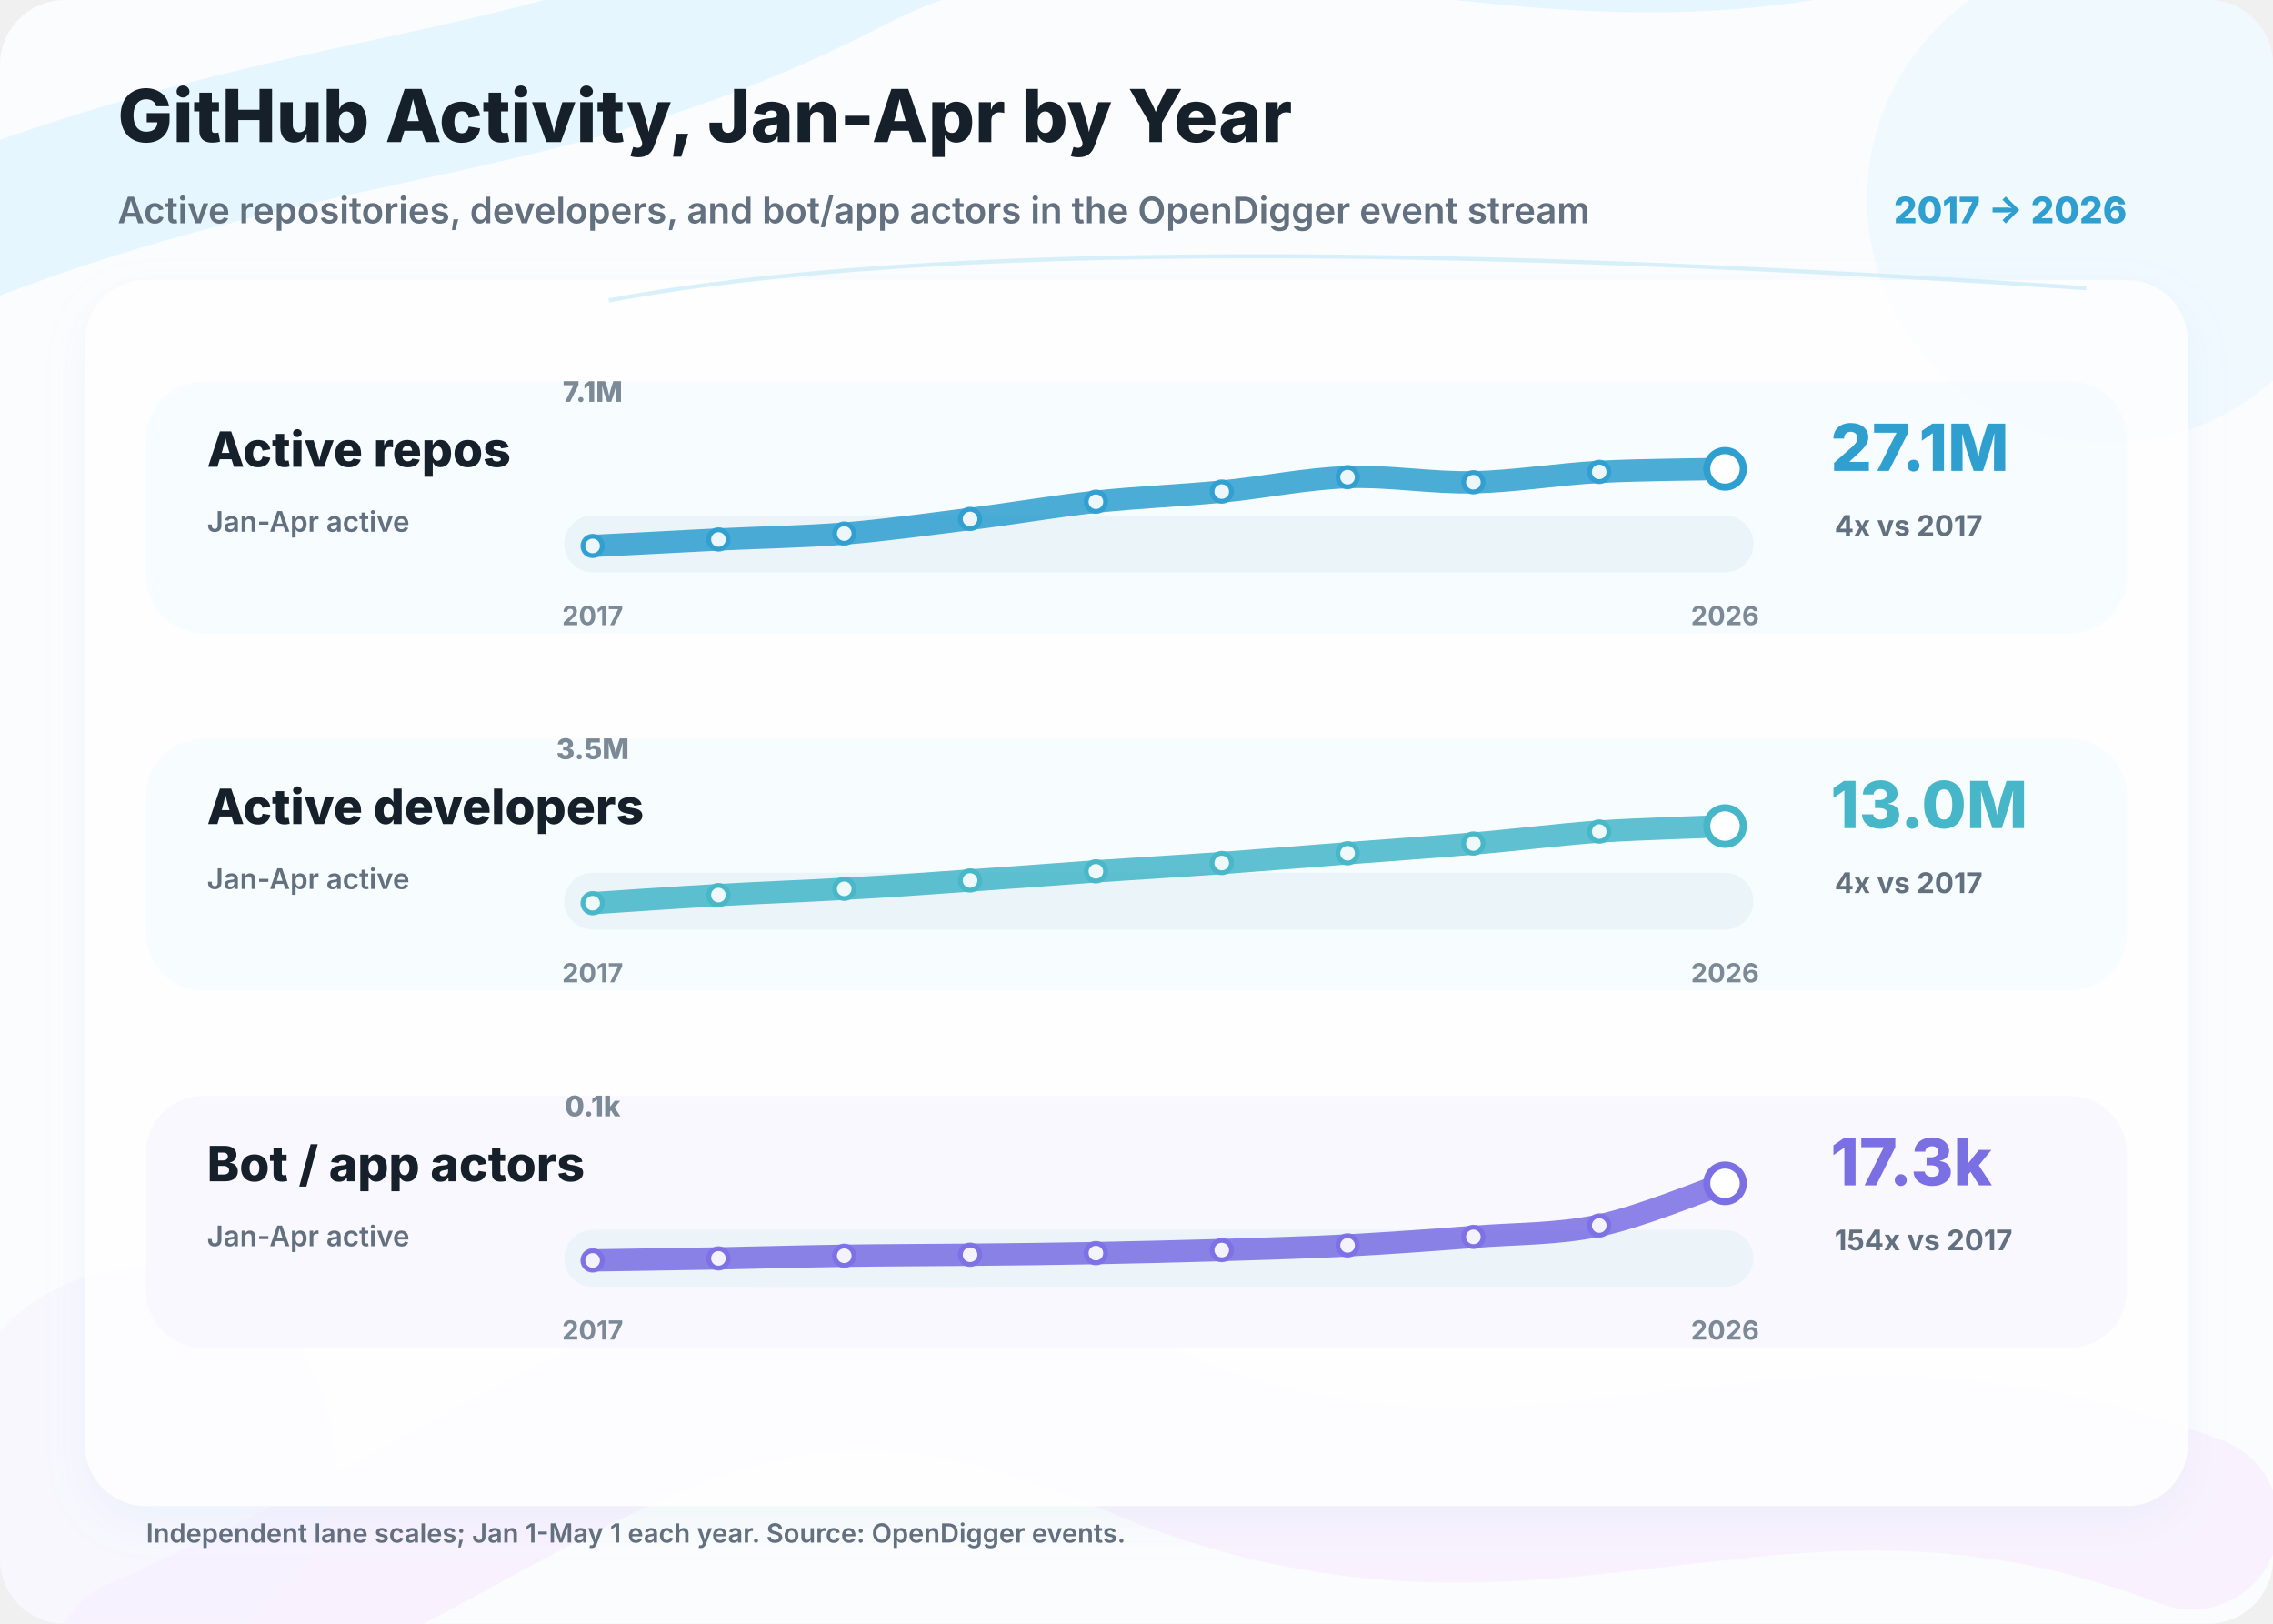
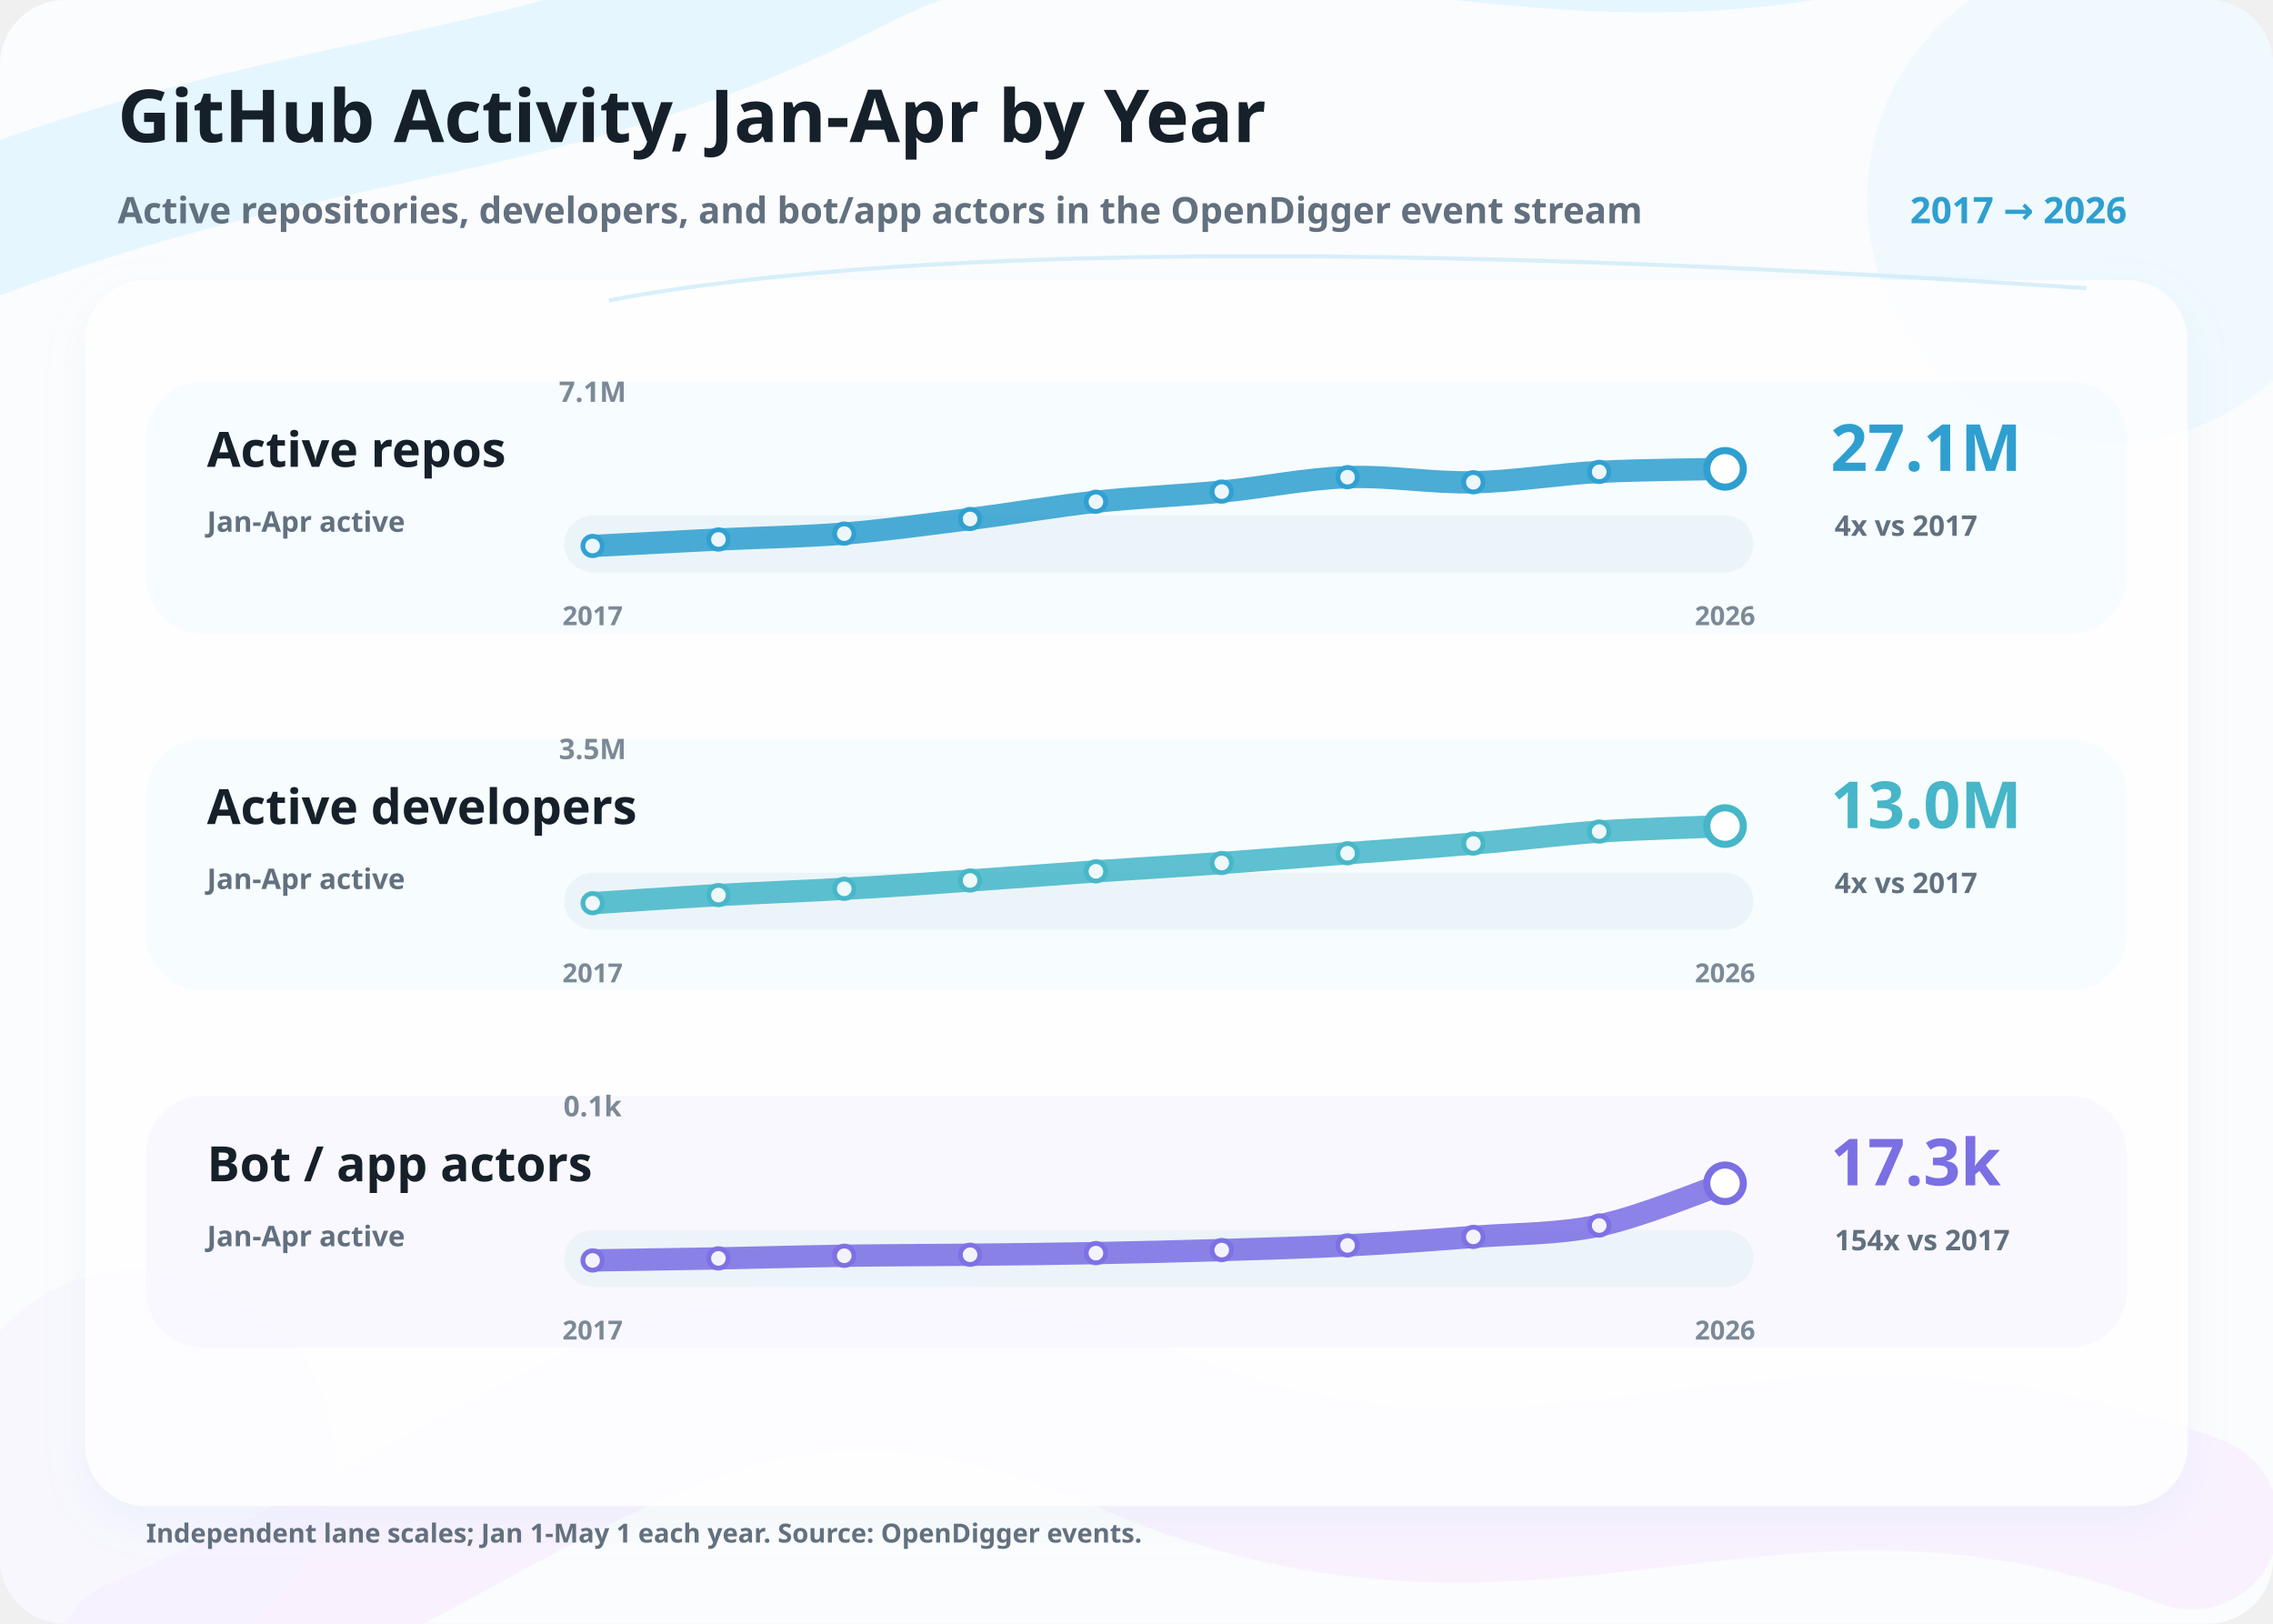
<svg xmlns="http://www.w3.org/2000/svg" width="1120" height="800" viewBox="0 0 1120 800" role="img">
  <defs>
    <filter id="softShadow" x="-12%" y="-30%" width="124%" height="160%">
      <feDropShadow dx="0" dy="8" stdDeviation="10" flood-color="#7ABDDD" flood-opacity="0.12" />
    </filter>
    <clipPath id="roundCanvas">
      <rect width="1120" height="800" rx="32" />
    </clipPath>
  </defs>
  <rect width="1120" height="800" rx="32" fill="#FBFCFD" />
  <g clip-path="url(#roundCanvas)">
    <path d="M -80 140 C 140 40, 250 68, 420 -20 S 770 30, 990 -65" fill="none" stroke="#DDF4FF" stroke-width="72" stroke-linecap="round" opacity="0.72" />
    <path d="M 1080 750 C 870 670, 760 790, 560 704 S 300 720, 70 820" fill="none" stroke="#F3D8FF" stroke-width="86" stroke-linecap="round" opacity="0.28" />
    <circle cx="1040" cy="98" r="120" fill="#DDF4FF" opacity="0.36" />
    <circle cx="70" cy="720" r="95" fill="#F6F1FF" opacity="0.50" />
  </g>
-   <text x="58" y="70" font-family="Inter, Aptos, Arial, sans-serif" font-size="36" font-weight="820" fill="#16202A" text-anchor="start" opacity="1">GitHub Activity, Jan-Apr by Year</text>
-   <text x="58" y="110" font-family="Inter, Aptos, Arial, sans-serif" font-size="18" font-weight="560" fill="#62707F" text-anchor="start" opacity="1">Active repositories, developers, and bot/app actors in the OpenDigger event stream</text>
-   <text x="1048" y="110" font-family="Inter, Aptos, Arial, sans-serif" font-size="18" font-weight="760" fill="#2F9FD0" text-anchor="end" opacity="1">2017 → 2026</text>
+   <text x="58" y="70" font-family="Alibaba PuHuiTi, sans-serif" font-size="36" font-weight="820" fill="#16202A" text-anchor="start" opacity="1">GitHub Activity, Jan-Apr by Year</text>
+   <text x="58" y="110" font-family="Alibaba PuHuiTi, sans-serif" font-size="18" font-weight="560" fill="#62707F" text-anchor="start" opacity="1">Active repositories, developers, and bot/app actors in the OpenDigger event stream</text>
+   <text x="1048" y="110" font-family="Alibaba PuHuiTi, sans-serif" font-size="18" font-weight="760" fill="#2F9FD0" text-anchor="end" opacity="1">2017 → 2026</text>
  <rect x="42" y="138" width="1036" height="604" rx="30" fill="white" opacity="0.74" filter="url(#softShadow)" />
  <path d="M 300 148 C 460 118, 730 122, 1028 142" fill="none" stroke="#C7EAF8" stroke-width="2" opacity="0.7" />
  <rect x="72" y="188" width="976" height="124" rx="28" fill="#F2FBFF" opacity="0.68" />
-   <text x="102" y="230" font-family="Inter, Aptos, Arial, sans-serif" font-size="24" font-weight="800" fill="#16202A" text-anchor="start" opacity="1">Active repos</text>
-   <text x="102" y="262" font-family="Inter, Aptos, Arial, sans-serif" font-size="14" font-weight="640" fill="#62707F" text-anchor="start" opacity="1">Jan-Apr active</text>
+   <text x="102" y="230" font-family="Alibaba PuHuiTi, sans-serif" font-size="24" font-weight="800" fill="#16202A" text-anchor="start" opacity="1">Active repos</text>
+   <text x="102" y="262" font-family="Alibaba PuHuiTi, sans-serif" font-size="14" font-weight="640" fill="#62707F" text-anchor="start" opacity="1">Jan-Apr active</text>
  <path d="M 292.0 268.0 C 302.3 268.0, 333.3 268.0, 354.0 268.0 C 374.7 268.0, 395.3 268.0, 416.0 268.0 C 436.7 268.0, 457.3 268.0, 478.0 268.0 C 498.7 268.0, 519.3 268.0, 540.0 268.0 C 560.7 268.0, 581.3 268.0, 602.0 268.0 C 622.7 268.0, 643.3 268.0, 664.0 268.0 C 684.7 268.0, 705.3 268.0, 726.0 268.0 C 746.7 268.0, 767.3 268.0, 788.0 268.0 C 808.7 268.0, 839.7 268.0, 850.0 268.0" fill="none" stroke="#EAF4F8" stroke-width="28" stroke-linecap="round" opacity="0.9" />
  <path d="M 292.0 269.0 C 302.3 268.5, 333.3 266.9, 354.0 265.8 C 374.7 264.8, 395.3 264.5, 416.0 262.9 C 436.7 261.2, 457.3 258.3, 478.0 255.7 C 498.7 253.1, 519.3 249.5, 540.0 247.2 C 560.7 245.0, 581.3 244.2, 602.0 242.2 C 622.7 240.2, 643.3 235.8, 664.0 235.1 C 684.7 234.3, 705.3 238.1, 726.0 237.6 C 746.7 237.2, 767.3 233.6, 788.0 232.5 C 808.7 231.4, 839.7 231.3, 850.0 231.0" fill="none" stroke="#2F9FD0" stroke-width="11" stroke-linecap="round" stroke-linejoin="round" opacity="0.86" />
  <circle cx="292.0" cy="269.0" r="4.8" fill="white" stroke="#2F9FD0" stroke-width="2.4" opacity="0.9" />
  <circle cx="354.0" cy="265.8" r="4.8" fill="white" stroke="#2F9FD0" stroke-width="2.4" opacity="0.9" />
  <circle cx="416.0" cy="262.9" r="4.8" fill="white" stroke="#2F9FD0" stroke-width="2.4" opacity="0.9" />
  <circle cx="478.0" cy="255.7" r="4.8" fill="white" stroke="#2F9FD0" stroke-width="2.4" opacity="0.9" />
  <circle cx="540.0" cy="247.2" r="4.8" fill="white" stroke="#2F9FD0" stroke-width="2.4" opacity="0.9" />
  <circle cx="602.0" cy="242.2" r="4.8" fill="white" stroke="#2F9FD0" stroke-width="2.4" opacity="0.9" />
  <circle cx="664.0" cy="235.1" r="4.8" fill="white" stroke="#2F9FD0" stroke-width="2.4" opacity="0.9" />
  <circle cx="726.0" cy="237.6" r="4.8" fill="white" stroke="#2F9FD0" stroke-width="2.4" opacity="0.9" />
  <circle cx="788.0" cy="232.5" r="4.8" fill="white" stroke="#2F9FD0" stroke-width="2.4" opacity="0.9" />
  <circle cx="850.0" cy="231.0" r="4.8" fill="white" stroke="#2F9FD0" stroke-width="2.4" opacity="0.9" />
  <circle cx="850.0" cy="231.0" r="9" fill="white" stroke="#2F9FD0" stroke-width="3.5" />
-   <text x="292" y="308" font-family="Inter, Aptos, Arial, sans-serif" font-size="13" font-weight="700" fill="#7C8997" text-anchor="middle" opacity="1">2017</text>
-   <text x="850" y="308" font-family="Inter, Aptos, Arial, sans-serif" font-size="13" font-weight="700" fill="#7C8997" text-anchor="middle" opacity="1">2026</text>
-   <text x="292" y="198" font-family="Inter, Aptos, Arial, sans-serif" font-size="14" font-weight="760" fill="#7C8997" text-anchor="middle" opacity="1">7.1M</text>
-   <text x="902" y="232" font-family="Inter, Aptos, Arial, sans-serif" font-size="32" font-weight="820" fill="#2F9FD0" text-anchor="start" opacity="1">27.1M</text>
-   <text x="904" y="264" font-family="Inter, Aptos, Arial, sans-serif" font-size="14" font-weight="700" fill="#62707F" text-anchor="start" opacity="1">4x vs 2017</text>
+   <text x="292" y="308" font-family="Alibaba PuHuiTi, sans-serif" font-size="13" font-weight="700" fill="#7C8997" text-anchor="middle" opacity="1">2017</text>
+   <text x="850" y="308" font-family="Alibaba PuHuiTi, sans-serif" font-size="13" font-weight="700" fill="#7C8997" text-anchor="middle" opacity="1">2026</text>
+   <text x="292" y="198" font-family="Alibaba PuHuiTi, sans-serif" font-size="14" font-weight="760" fill="#7C8997" text-anchor="middle" opacity="1">7.1M</text>
+   <text x="902" y="232" font-family="Alibaba PuHuiTi, sans-serif" font-size="32" font-weight="820" fill="#2F9FD0" text-anchor="start" opacity="1">27.1M</text>
+   <text x="904" y="264" font-family="Alibaba PuHuiTi, sans-serif" font-size="14" font-weight="700" fill="#62707F" text-anchor="start" opacity="1">4x vs 2017</text>
  <rect x="72" y="364" width="976" height="124" rx="28" fill="#F4FCFE" opacity="0.68" />
-   <text x="102" y="406" font-family="Inter, Aptos, Arial, sans-serif" font-size="24" font-weight="800" fill="#16202A" text-anchor="start" opacity="1">Active developers</text>
-   <text x="102" y="438" font-family="Inter, Aptos, Arial, sans-serif" font-size="14" font-weight="640" fill="#62707F" text-anchor="start" opacity="1">Jan-Apr active</text>
+   <text x="102" y="406" font-family="Alibaba PuHuiTi, sans-serif" font-size="24" font-weight="800" fill="#16202A" text-anchor="start" opacity="1">Active developers</text>
+   <text x="102" y="438" font-family="Alibaba PuHuiTi, sans-serif" font-size="14" font-weight="640" fill="#62707F" text-anchor="start" opacity="1">Jan-Apr active</text>
  <path d="M 292.0 444.0 C 302.3 444.0, 333.3 444.0, 354.0 444.0 C 374.7 444.0, 395.3 444.0, 416.0 444.0 C 436.7 444.0, 457.3 444.0, 478.0 444.0 C 498.7 444.0, 519.3 444.0, 540.0 444.0 C 560.7 444.0, 581.3 444.0, 602.0 444.0 C 622.7 444.0, 643.3 444.0, 664.0 444.0 C 684.7 444.0, 705.3 444.0, 726.0 444.0 C 746.7 444.0, 767.3 444.0, 788.0 444.0 C 808.7 444.0, 839.7 444.0, 850.0 444.0" fill="none" stroke="#EAF4F8" stroke-width="28" stroke-linecap="round" opacity="0.9" />
  <path d="M 292.0 445.0 C 302.3 444.3, 333.3 442.2, 354.0 441.0 C 374.7 439.8, 395.3 439.1, 416.0 437.9 C 436.7 436.8, 457.3 435.3, 478.0 433.8 C 498.7 432.4, 519.3 430.8, 540.0 429.3 C 560.7 427.9, 581.3 426.7, 602.0 425.2 C 622.7 423.7, 643.3 422.0, 664.0 420.4 C 684.7 418.8, 705.3 417.4, 726.0 415.6 C 746.7 413.9, 767.3 411.2, 788.0 409.7 C 808.7 408.3, 839.7 407.5, 850.0 407.0" fill="none" stroke="#46B6C8" stroke-width="11" stroke-linecap="round" stroke-linejoin="round" opacity="0.86" />
  <circle cx="292.0" cy="445.0" r="4.8" fill="white" stroke="#46B6C8" stroke-width="2.4" opacity="0.9" />
  <circle cx="354.0" cy="441.0" r="4.8" fill="white" stroke="#46B6C8" stroke-width="2.4" opacity="0.9" />
  <circle cx="416.0" cy="437.9" r="4.8" fill="white" stroke="#46B6C8" stroke-width="2.4" opacity="0.9" />
  <circle cx="478.0" cy="433.8" r="4.8" fill="white" stroke="#46B6C8" stroke-width="2.4" opacity="0.9" />
  <circle cx="540.0" cy="429.3" r="4.8" fill="white" stroke="#46B6C8" stroke-width="2.4" opacity="0.9" />
  <circle cx="602.0" cy="425.2" r="4.8" fill="white" stroke="#46B6C8" stroke-width="2.4" opacity="0.9" />
  <circle cx="664.0" cy="420.4" r="4.8" fill="white" stroke="#46B6C8" stroke-width="2.4" opacity="0.9" />
  <circle cx="726.0" cy="415.6" r="4.8" fill="white" stroke="#46B6C8" stroke-width="2.4" opacity="0.9" />
  <circle cx="788.0" cy="409.7" r="4.8" fill="white" stroke="#46B6C8" stroke-width="2.4" opacity="0.9" />
  <circle cx="850.0" cy="407.0" r="4.8" fill="white" stroke="#46B6C8" stroke-width="2.4" opacity="0.9" />
  <circle cx="850.0" cy="407.0" r="9" fill="white" stroke="#46B6C8" stroke-width="3.5" />
-   <text x="292" y="484" font-family="Inter, Aptos, Arial, sans-serif" font-size="13" font-weight="700" fill="#7C8997" text-anchor="middle" opacity="1">2017</text>
-   <text x="850" y="484" font-family="Inter, Aptos, Arial, sans-serif" font-size="13" font-weight="700" fill="#7C8997" text-anchor="middle" opacity="1">2026</text>
-   <text x="292" y="374" font-family="Inter, Aptos, Arial, sans-serif" font-size="14" font-weight="760" fill="#7C8997" text-anchor="middle" opacity="1">3.5M</text>
-   <text x="902" y="408" font-family="Inter, Aptos, Arial, sans-serif" font-size="32" font-weight="820" fill="#46B6C8" text-anchor="start" opacity="1">13.0M</text>
-   <text x="904" y="440" font-family="Inter, Aptos, Arial, sans-serif" font-size="14" font-weight="700" fill="#62707F" text-anchor="start" opacity="1">4x vs 2017</text>
+   <text x="292" y="484" font-family="Alibaba PuHuiTi, sans-serif" font-size="13" font-weight="700" fill="#7C8997" text-anchor="middle" opacity="1">2017</text>
+   <text x="850" y="484" font-family="Alibaba PuHuiTi, sans-serif" font-size="13" font-weight="700" fill="#7C8997" text-anchor="middle" opacity="1">2026</text>
+   <text x="292" y="374" font-family="Alibaba PuHuiTi, sans-serif" font-size="14" font-weight="760" fill="#7C8997" text-anchor="middle" opacity="1">3.5M</text>
+   <text x="902" y="408" font-family="Alibaba PuHuiTi, sans-serif" font-size="32" font-weight="820" fill="#46B6C8" text-anchor="start" opacity="1">13.0M</text>
+   <text x="904" y="440" font-family="Alibaba PuHuiTi, sans-serif" font-size="14" font-weight="700" fill="#62707F" text-anchor="start" opacity="1">4x vs 2017</text>
  <rect x="72" y="540" width="976" height="124" rx="28" fill="#F7F5FF" opacity="0.68" />
-   <text x="102" y="582" font-family="Inter, Aptos, Arial, sans-serif" font-size="24" font-weight="800" fill="#16202A" text-anchor="start" opacity="1">Bot / app actors</text>
-   <text x="102" y="614" font-family="Inter, Aptos, Arial, sans-serif" font-size="14" font-weight="640" fill="#62707F" text-anchor="start" opacity="1">Jan-Apr active</text>
+   <text x="102" y="582" font-family="Alibaba PuHuiTi, sans-serif" font-size="24" font-weight="800" fill="#16202A" text-anchor="start" opacity="1">Bot / app actors</text>
+   <text x="102" y="614" font-family="Alibaba PuHuiTi, sans-serif" font-size="14" font-weight="640" fill="#62707F" text-anchor="start" opacity="1">Jan-Apr active</text>
  <path d="M 292.0 620.0 C 302.3 620.0, 333.3 620.0, 354.0 620.0 C 374.7 620.0, 395.3 620.0, 416.0 620.0 C 436.7 620.0, 457.3 620.0, 478.0 620.0 C 498.7 620.0, 519.3 620.0, 540.0 620.0 C 560.7 620.0, 581.3 620.0, 602.0 620.0 C 622.7 620.0, 643.3 620.0, 664.0 620.0 C 684.7 620.0, 705.3 620.0, 726.0 620.0 C 746.7 620.0, 767.3 620.0, 788.0 620.0 C 808.7 620.0, 839.7 620.0, 850.0 620.0" fill="none" stroke="#EAF4F8" stroke-width="28" stroke-linecap="round" opacity="0.9" />
  <path d="M 292.0 621.0 C 302.3 620.8, 333.3 620.4, 354.0 620.0 C 374.7 619.6, 395.3 619.0, 416.0 618.7 C 436.7 618.4, 457.3 618.4, 478.0 618.2 C 498.7 618.0, 519.3 617.8, 540.0 617.4 C 560.7 617.0, 581.3 616.5, 602.0 615.9 C 622.7 615.2, 643.3 614.7, 664.0 613.6 C 684.7 612.5, 705.3 611.0, 726.0 609.4 C 746.7 607.7, 767.3 608.2, 788.0 603.8 C 808.7 599.4, 839.7 586.5, 850.0 583.0" fill="none" stroke="#7B6FE4" stroke-width="11" stroke-linecap="round" stroke-linejoin="round" opacity="0.86" />
  <circle cx="292.0" cy="621.0" r="4.8" fill="white" stroke="#7B6FE4" stroke-width="2.4" opacity="0.9" />
  <circle cx="354.0" cy="620.0" r="4.8" fill="white" stroke="#7B6FE4" stroke-width="2.4" opacity="0.9" />
  <circle cx="416.0" cy="618.7" r="4.8" fill="white" stroke="#7B6FE4" stroke-width="2.4" opacity="0.9" />
  <circle cx="478.0" cy="618.2" r="4.8" fill="white" stroke="#7B6FE4" stroke-width="2.4" opacity="0.9" />
  <circle cx="540.0" cy="617.4" r="4.8" fill="white" stroke="#7B6FE4" stroke-width="2.4" opacity="0.9" />
  <circle cx="602.0" cy="615.9" r="4.8" fill="white" stroke="#7B6FE4" stroke-width="2.4" opacity="0.9" />
  <circle cx="664.0" cy="613.6" r="4.8" fill="white" stroke="#7B6FE4" stroke-width="2.4" opacity="0.9" />
  <circle cx="726.0" cy="609.4" r="4.8" fill="white" stroke="#7B6FE4" stroke-width="2.4" opacity="0.9" />
  <circle cx="788.0" cy="603.8" r="4.8" fill="white" stroke="#7B6FE4" stroke-width="2.4" opacity="0.9" />
  <circle cx="850.0" cy="583.0" r="4.8" fill="white" stroke="#7B6FE4" stroke-width="2.4" opacity="0.9" />
  <circle cx="850.0" cy="583.0" r="9" fill="white" stroke="#7B6FE4" stroke-width="3.5" />
-   <text x="292" y="660" font-family="Inter, Aptos, Arial, sans-serif" font-size="13" font-weight="700" fill="#7C8997" text-anchor="middle" opacity="1">2017</text>
-   <text x="850" y="660" font-family="Inter, Aptos, Arial, sans-serif" font-size="13" font-weight="700" fill="#7C8997" text-anchor="middle" opacity="1">2026</text>
-   <text x="292" y="550" font-family="Inter, Aptos, Arial, sans-serif" font-size="14" font-weight="760" fill="#7C8997" text-anchor="middle" opacity="1">0.1k</text>
-   <text x="902" y="584" font-family="Inter, Aptos, Arial, sans-serif" font-size="32" font-weight="820" fill="#7B6FE4" text-anchor="start" opacity="1">17.3k</text>
-   <text x="904" y="616" font-family="Inter, Aptos, Arial, sans-serif" font-size="14" font-weight="700" fill="#62707F" text-anchor="start" opacity="1">154x vs 2017</text>
-   <text x="72" y="760" font-family="Inter, Aptos, Arial, sans-serif" font-size="13" font-weight="600" fill="#62707F" text-anchor="start" opacity="1">Independent lane scales; Jan 1-May 1 each year. Source: OpenDigger events.</text>
+   <text x="292" y="660" font-family="Alibaba PuHuiTi, sans-serif" font-size="13" font-weight="700" fill="#7C8997" text-anchor="middle" opacity="1">2017</text>
+   <text x="850" y="660" font-family="Alibaba PuHuiTi, sans-serif" font-size="13" font-weight="700" fill="#7C8997" text-anchor="middle" opacity="1">2026</text>
+   <text x="292" y="550" font-family="Alibaba PuHuiTi, sans-serif" font-size="14" font-weight="760" fill="#7C8997" text-anchor="middle" opacity="1">0.1k</text>
+   <text x="902" y="584" font-family="Alibaba PuHuiTi, sans-serif" font-size="32" font-weight="820" fill="#7B6FE4" text-anchor="start" opacity="1">17.3k</text>
+   <text x="904" y="616" font-family="Alibaba PuHuiTi, sans-serif" font-size="14" font-weight="700" fill="#62707F" text-anchor="start" opacity="1">154x vs 2017</text>
+   <text x="72" y="760" font-family="Alibaba PuHuiTi, sans-serif" font-size="13" font-weight="600" fill="#62707F" text-anchor="start" opacity="1">Independent lane scales; Jan 1-May 1 each year. Source: OpenDigger events.</text>
</svg>
